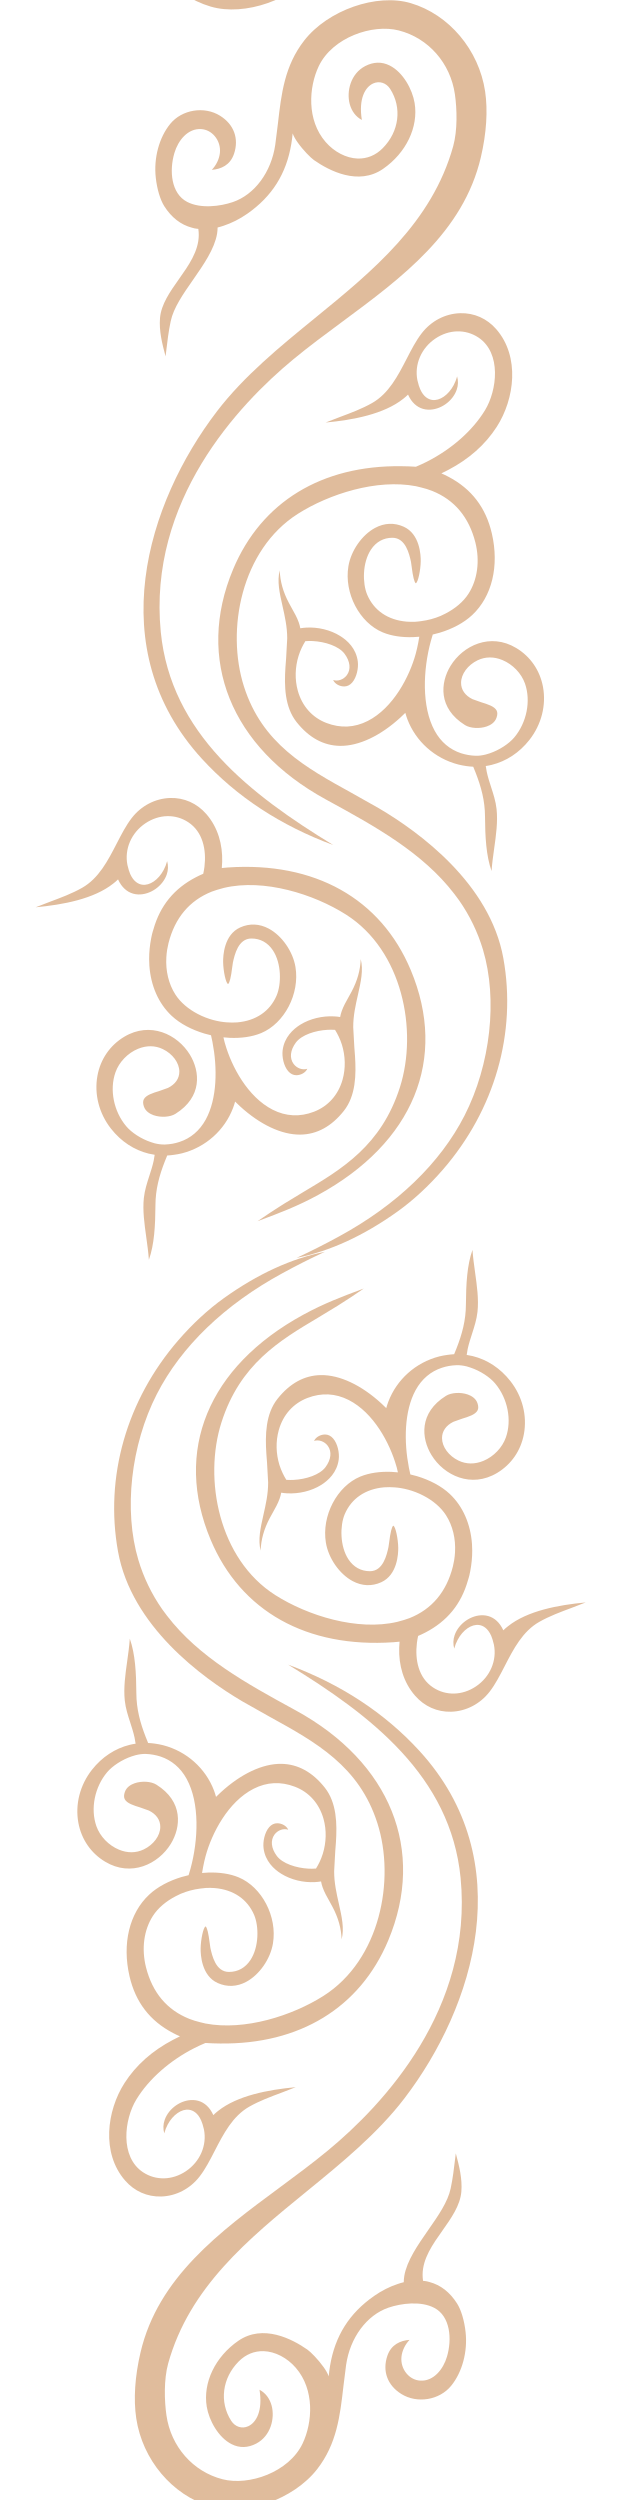
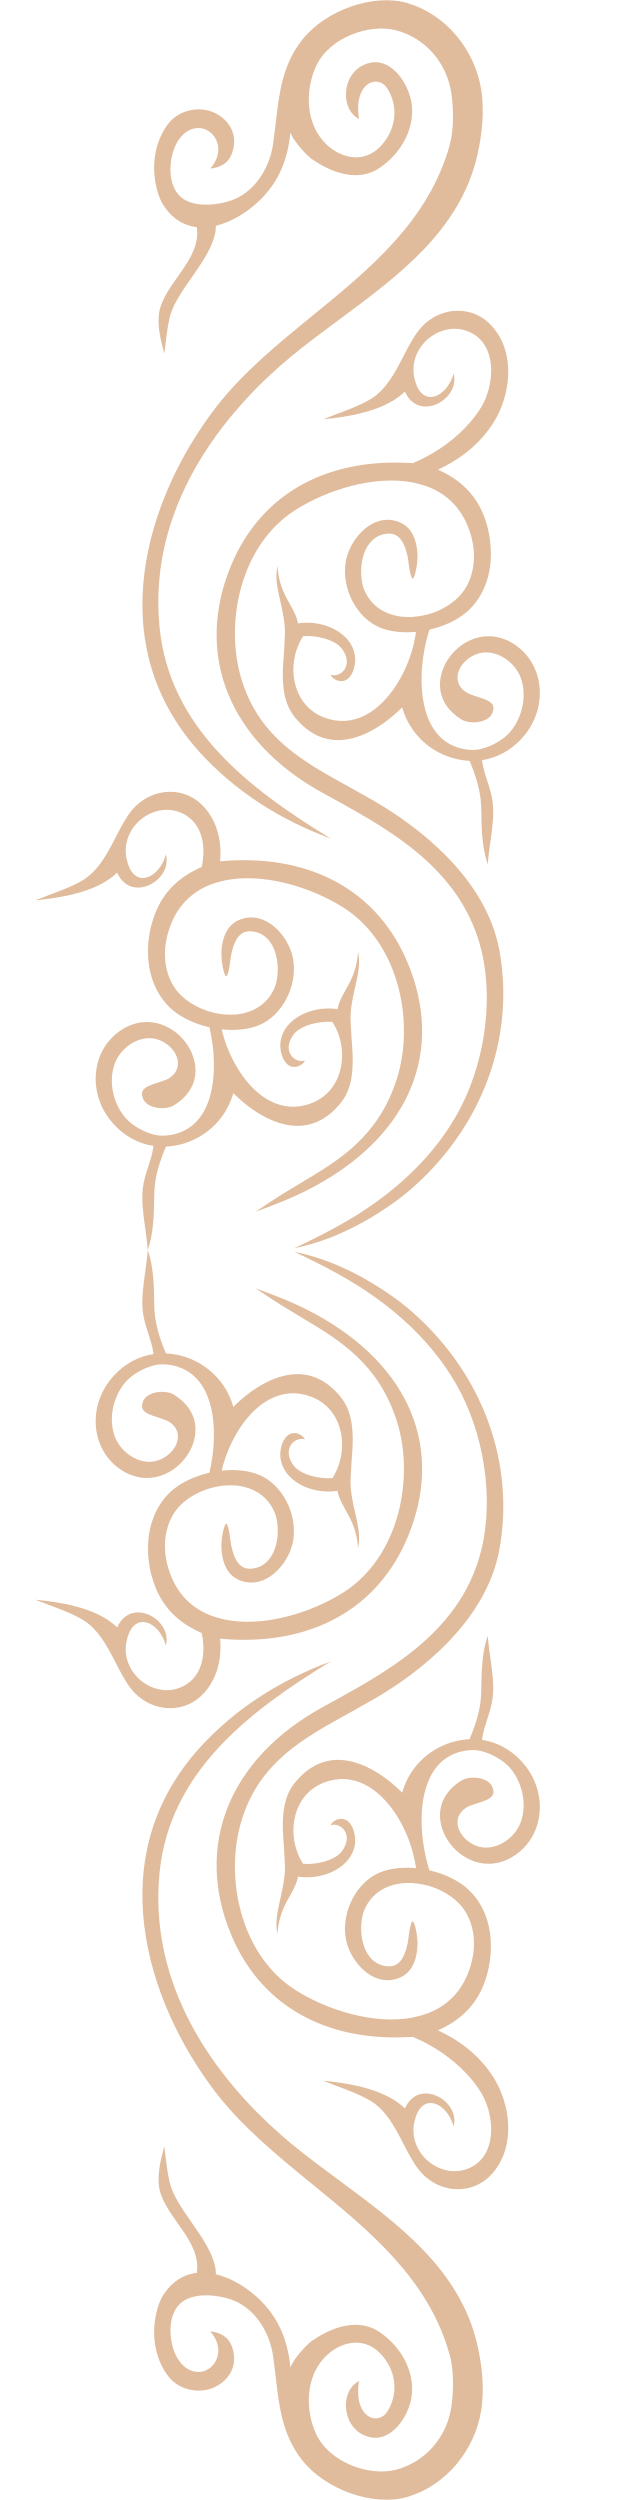
- <svg xmlns="http://www.w3.org/2000/svg" viewBox="0 0 1024 4120">
+ <svg xmlns="http://www.w3.org/2000/svg" viewBox="0 0 1024 4152">
  <g transform="translate(1024,0) rotate(90)">
-     <g transform="translate(16,1024) scale(-1,-1)">
-       <g transform="translate(-58,0)">
-         <path d="M1972.231 752.471a391.86 391.86 0 0 1-9.965-4.04c-0.212-3.743-0.586-7.535-1.165-11.299a120.733 120.733 0 0 0-2.472-13.227c-10.099-39.173-38.305-70.183-74.66-83.947a114.278 114.278 0 0 0-10.551-3.425c2.719-2.719 5.304-5.445 7.818-8.157 30.021-32.775 47.055-68.439 46.596-99.568-0.367-27.132-13.474-51.129-38.99-71.376-25.077-19.901-59.823-20.487-90.585-18.474l-14.562 1.109-32.81 1.822c-19.004 0.085-36.497-3.919-53.432-7.761-21.723-4.908-40.826-9.145-58.876-4.604 18.1 0.614 35.748 5.565 53.714 15.085l8.573 4.739c7.797 4.414 15.431 8.658 23.46 11.497 3.136 1.109 6.448 2.027 9.732 2.606-0.523 3.22-0.946 6.504-1.059 9.852-1.031 19.216 3.701 39.752 13.722 55.868 7.387 11.794 20.699 26.384 42.259 29.06 10.176 1.292 25.762-1.561 34.548-9.357 4.216-3.701 6.384-8.157 6.434-13.143 0-7.429-4.16-14.972-9.887-17.768-0.297-0.169-0.494-0.254-0.734-0.374 2.585 7.74-0.756 17.231-8.065 22.599-9.463 6.956-22.62 5.523-35.162-3.792-12.606-9.449-19.95-31.921-20.988-52.443a100.437 100.437 0 0 1 0.042-10.925c0.085-0.417 0.085-0.826 0.085-1.201 3.552-2.182 7.133-4.209 10.89-5.967a109.158 109.158 0 0 1 13.439-5.318c18.644-5.734 38.884-6.363 57.591-1.109 25.226 7.048 43.99 23.827 52.98 47.203 8.905 23.206 7.754 46.094-3.34 67.987-20.953 41.193-71.2 67.824-108.798 78.495-0.784 0.254-1.476 0.494-2.225 0.671-2.768 0.777-5.523 1.321-8.248 1.977 0.41-3.51 0.664-6.963 0.826-10.445 0.784-18.623-1.61-36.645-7.797-51.617-16.003-38.502-64.816-63.905-108.883-56.652-25.685 4.251-51.701 22.351-63.29 44.004-8.256 15.409-8.948 31.695-1.977 47.118 12.041 26.716 46.716 28.291 57.062 28.107 14.35-0.233 34.682-4.28 36.2-8.15-1.645-2.479-10.974-4.788-27.867-6.857l-7.38-1.066c-12.86-2.797-39.745-8.736-39.781-30.543 0-14.717 6.751-26.97 19.534-35.423 21.518-14.188 55.374-14.188 74.462-6.109 25.854 11.024 41.61 34.103 44.244 64.95 0.452 5.699 0.332 11.455-0.085 17.224-0.205 3.418-0.664 6.843-1.201 10.233a123.162 123.162 0 0 1-6.674 24.477 112.061 112.061 0 0 1-5.982 13.206c-7.952 15.205-18.877 28.319-31.949 36.73-17.316 11.13-38.884 16.236-61.391 14.922-4.167-0.254-8.361-0.706-12.57-1.363a144.659 144.659 0 0 1-10.678-2.182c-41.723-10.551-70.296-34.555-84.978-71.334-1.144-2.881-2.062-5.897-3.001-8.821a150.888 150.888 0 0 1-3.185-11.377c-15.529-65.769 10.275-147.929 44.039-201.029 59.357-93.389 191.262-118.537 284.524-88.855 96.178 30.642 134.935 95.726 172.427 158.741l19.781 32.57a1146.315 1146.315 0 0 0 28.538 43.298c-0.664-1.737-1.328-3.475-1.935-5.198-11.095-29.647-22.521-60.324-41.398-94.829-85.719-156.792-224.334-213.734-370.695-152.343-118.05 49.526-178.684 158.614-168.875 301.353 0.254 3.291 0.621 6.624 0.911 9.972-3.383-0.282-6.716-0.537-10.063-0.621-28.404-0.819-56.645 6.765-78.919 26.144-17.726 15.424-27.118 36.525-26.462 59.498 0.742 24.654 12.818 47.817 33.107 63.481 11.984 9.272 26.631 16.779 42.055 24.738 28.156 14.52 57.231 29.477 72.852 56.899 9.562 16.787 16.356 35.254 23.036 53.114 2.853 7.797 5.946 15.664 9.075 23.496-4.209-45.268-13.764-96.058-39.166-127.972a77.33 77.33 0 0 0-6.808-7.797 50.374 50.374 0 0 0 8.99-5.078c9.852-7.048 15.296-16.497 15.826-27.909 0.862-19.83-13.609-40.656-32.853-47.252a36.574 36.574 0 0 0-22.062-0.657c5.198 1.363 10.099 3.312 14.47 5.657 16.412 8.729 26.186 23.008 24.371 35.452-0.911 6.278-4.993 14.145-17.69 19.795-3.538 1.532-7.952 2.924-13.079 4.082-0.523 0.127-0.989 0.282-1.61 0.417-26.13 5.268-53.177-6.342-68.813-29.64-15.085-22.479-15.741-49.604-1.638-70.748 15.791-23.834 45.346-29.936 73.347-26.518 3.842 0.487 7.719 1.151 11.511 2.02 1.723 3.997 3.496 7.917 5.473 11.659 18.637 36.214 47.083 59.413 86.171 70.423 2.677 0.784 5.191 1.695 7.994 2.302 2.217 0.537 4.456 0.953 6.638 1.412 11.716 2.267 23.171 3.383 34.35 3.34a218.204 218.204 0 0 0 10.621-0.367c33.079-2.316 62.302-14.894 82.803-36.702 13.107-13.976 23.001-33.227 29.272-54.088 0.989-3.552 1.97-7.175 2.797-10.805a233.903 233.903 0 0 1 10.883-2.345c43.057-8.376 93.558-7.874 128.064 11.038 18.46 10.148 30.932 24.993 36.906 43.418 1.243 3.715 2.196 7.535 2.924 11.539 0.664 4.011 1.158 8.121 1.271 12.415 0.177 5.402-0.607 11.13-1.999 16.829a87.711 87.711 0 0 1-1.907 6.095c-5.445 16.412-15.904 32.125-26.186 40.734-24.569 20.706-60.282 27.832-88.89 17.733-16.829-5.89-31.666-20.12-38.707-37.097-5.77-14.018-5.692-28.164 0.417-40.868 7.747-16.25 22.683-27.238 37.062-27.288 11.335-0.085 20.946 6.596 26.928 18.707l5.176 14.527c3.093 10.176 6.645 21.815 13.616 25.31 3.093 1.617 7.055 1.518 11.991-0.162 8.086-2.804 12.168-10.261 14.195-15.953 4.16-11.843 3.206-27.302-2.217-35.953-27.916-44.696-69.971-40.734-97.598-23.834-33.474 20.452-55.162 65.395-29.392 108.233 14.054 23.368 36.822 39.032 64.032 44.067 30.289 5.565 62.167-2.507 87.4-22.351 21.229-16.652 35.247-38.298 41.101-62.132 0.791-3.256 1.398-6.554 1.907-9.816 3.333 0.417 6.631 0.96 9.845 1.645 8.7 1.893 16.942 4.583 25.07 7.217 11.504 3.701 23.383 7.549 36.08 8.948 20.777 2.26 43.333-0.953 65.176-3.997 12.21-1.688 24.569-3.418 36.857-4.28-25.36-8.983-56.355-10.558-89.907-10.805-25.953-0.085-48.636-6.236-71.977-15.353z" fill="#e0bc9c" />
-         <path d="M607.303 329.092c11.998 9.272 26.596 16.815 42.012 24.731 28.156 14.513 57.266 29.527 72.845 56.899 9.569 16.822 16.412 35.254 23.065 53.114a1099.705 1099.705 0 0 0 9.103 23.496c-4.195-45.275-13.771-96.023-39.166-127.979a96.835 96.835 0 0 0-6.843-7.797 57.175 57.175 0 0 0 9.018-5.064c9.823-6.97 15.304-16.532 15.805-27.874 0.855-19.873-13.573-40.649-32.824-47.245a35.734 35.734 0 0 0-22.062-0.657c5.148 1.314 10.099 3.291 14.435 5.6 16.405 8.785 26.214 23.051 24.399 35.416-0.946 6.349-5.028 14.272-17.683 19.795-3.538 1.603-7.959 2.966-13.037 4.124-0.586 0.127-1.066 0.325-1.645 0.452-26.137 5.24-53.184-6.384-68.848-29.689-15.092-22.464-15.755-49.555-1.695-70.79 25.6-38.425 87.111-30.875 119.85-10.932 33.863 20.572 64.406 55.543 84.815 95.783a274.714 274.714 0 0 1 8.333 18.1 428.696 428.696 0 0 0-0.876 24.032c-1.688 130.818 58.502 230.478 169.786 277.186 148.424 62.252 293.662 3.884 379.141-152.336l1.9-3.46c42.217-77.231 85.628-156.269 154.024-208.67 3.467-2.634 6.942-5.318 10.565-7.874a283.556 283.556 0 0 1 81.433-39.42c81.878-24.442 189.158-12.535 273.337 30.43 78.551 40.12 147.407 111.68 199.27 207.017a1177 1177 0 0 1 35.197 69.71c-10.876-54.675-36.278-110.281-76.313-166.241-18.46-25.812-42.337-51.659-69.053-74.787-98.671-85.592-225.739-121.877-348.527-99.653-122.689 22.14-207.406 137.915-246.953 204.955l-25.607 45.43c-41.723 75.656-81.058 147.11-175.182 177.081-93.177 29.738-225.146 4.583-284.531-88.848-32.606-51.369-57.923-129.992-45.515-194.595 0.579-3.016 1.363-5.946 2.147-8.905 1.476-6.024 3.256-11.963 5.523-17.698 14.682-36.808 43.255-60.762 84.978-71.327 30.635-7.662 61.475-3.538 84.639 11.384 13.446 8.651 24.498 22.14 32.577 37.803 1.349 2.691 2.669 5.282 3.87 7.994a122.244 122.244 0 0 1 8.573 31.843c0.459 3.369 0.904 6.758 1.109 10.148 0.169 4.689 0.127 9.428-0.24 14.096-2.599 30.875-18.354 53.877-44.244 64.929-19.039 8.079-52.93 8.079-74.385-6.102-12.811-8.453-19.576-20.699-19.576-35.416 0.042-21.808 26.878-27.782 39.781-30.6l7.422-1.031c16.864-2.104 26.158-4.414 27.832-6.843-1.568-3.87-21.885-7.917-36.193-8.171-10.36-0.155-45.077 1.412-57.111 28.128-6.921 15.416-6.257 31.702 1.984 47.083 11.624 21.681 37.641 39.788 63.326 43.99 44.039 7.302 92.902-18.1 108.89-56.652 6.024-14.513 8.404-31.913 7.832-49.964a175.634 175.634 0 0 0-0.671-10.233c3.475 0.544 6.893 1.165 10.318 1.822 5.812 1.151 11.624 2.387 17.436 3.997 37.888 10.268 89.724 37.182 111.037 79.152 11.13 21.892 12.246 44.774 3.34 68.036-8.905 23.333-27.704 40.07-52.937 47.16-18.757 5.24-39.004 4.576-57.598-1.193a103.883 103.883 0 0 1-13.439-5.24 110.084 110.084 0 0 1-10.89-5.982c0-0.41-0.028-0.777-0.028-1.193a85.013 85.013 0 0 1-0.127-10.925c1.066-20.536 8.361-43.05 20.981-52.45 12.535-9.35 25.734-10.756 35.211-3.792 7.253 5.367 10.635 14.795 8.001 22.556 0.282-0.092 0.537-0.169 0.734-0.332 5.777-2.839 9.936-10.353 9.887-17.811 0-4.951-2.14-9.4-6.391-13.143-8.813-7.712-24.35-10.6-34.541-9.322-21.617 2.634-34.88 17.224-42.224 29.067-10.085 16.116-14.88 36.638-13.813 55.854 0.219 3.298 0.537 6.596 1.08 9.852a60.833 60.833 0 0 0-9.689 2.564c-8.093 2.846-15.664 7.126-23.46 11.539l-8.623 4.696c-17.931 9.562-35.614 14.484-53.714 15.092 18.065 4.576 37.146 0.332 58.862-4.576 16.984-3.821 34.477-7.789 53.481-7.74l32.86 1.808 14.47 1.102c30.755 2.02 65.515 1.448 90.585-18.46 25.522-20.289 38.63-44.286 39.039-71.412 0.452-31.08-16.61-66.751-46.631-99.526a299.658 299.658 0 0 0-7.797-8.171 121.75 121.75 0 0 0 10.558-3.376c36.32-13.813 64.561-44.851 74.618-84.024 1.116-4.414 1.928-8.828 2.556-13.241a102.471 102.471 0 0 0 1.059-11.257 375.914 375.914 0 0 1 10.021-4.032c23.383-9.11 46.016-15.254 71.948-15.381 33.531-0.24 64.54-1.808 89.921-10.798-12.323-0.826-24.654-2.556-36.942-4.28-21.765-3.065-44.314-6.236-65.141-3.969-12.698 1.363-24.576 5.24-36.031 8.955-8.121 2.641-16.419 5.318-25.07 7.182-3.263 0.699-6.518 1.271-9.859 1.681a100.387 100.387 0 0 0-1.9-9.802c-5.904-23.834-19.915-45.48-41.108-62.139-25.268-19.83-57.097-27.945-87.4-22.38-27.253 5.064-50.021 20.699-64.074 44.117-25.727 42.796-4.04 87.732 29.435 108.226 27.584 16.9 69.724 20.812 97.591-23.834 5.41-8.658 6.349-24.124 2.196-35.946-2.027-5.734-6.109-13.114-14.188-15.918-4.951-1.766-8.877-1.808-12.006-0.24-6.914 3.538-10.466 15.127-13.602 25.353l-5.155 14.513c-5.975 12.126-15.544 18.806-26.949 18.722-14.4-0.035-29.279-11.052-37.118-27.295-6.059-12.74-6.179-26.836-0.332-40.861 7.062-17.027 21.857-31.2 38.679-37.146 28.665-10.063 64.399-2.924 88.933 17.719 10.226 8.665 20.699 24.329 26.186 40.748 0.664 2.062 1.314 4.11 1.85 6.13 1.448 5.699 2.232 11.384 2.069 16.794-0.134 4.322-0.621 8.404-1.328 12.443-0.699 3.997-1.695 7.839-2.846 11.546-6.102 18.425-18.46 33.269-36.928 43.368-39.915 21.935-101.136 19.096-147.569 6.476a194.136 194.136 0 0 1-11.13-3.256 180.012 180.012 0 0 0-2.966-11.412c-6.229-20.614-16.123-39.745-29.195-53.643-30.543-32.613-80.804-44.696-134.328-32.33-42.987 9.95-73.672 33.651-93.629 71.751-1.935 3.672-3.785 7.458-5.473 11.412-1.864-3.955-3.799-7.662-5.734-11.412-17.811-34.018-41.532-60.91-71.122-79.914-45.649-29.301-115.486-38.46-160.669 0.826-17.74 15.381-27.09 36.532-26.433 59.54 0.734 24.661 12.811 47.789 33.142 63.46z" fill="#e0bc9c" />
-         <path d="M1099.253 759.066c-215.958 21.109-374.035-127.732-448.999-218.352-21.109-25.48-41.716-53.396-61.715-80.395-72.683-98.262-147.851-199.835-271.325-228.747-39.576-9.272-77.181-11.709-108.593-7.048-68.283 10.219-126.743 59.413-145.429 122.534-16.652 56.158 11.511 136.517 61.433 175.471 41.68 32.528 87.993 37.853 136.997 43.453l35.098 4.414c44.971 6.561 81.991 33.976 94.293 69.886 7.083 20.812 11.292 53.064-0.332 75.359-13.905 26.56-51.461 29.527-80.395 20.988-20.748-6.059-40.988-22.097-39.541-44.194 0.523-8.538 4.654-16.49 11.582-22.302a36.892 36.892 0 0 1 27.535-8.538c10.395 1.073 20.254 6.017 28.051 13.319-1.208-15.007-7.507-30.134-26.229-36.525-25.113-8.531-48.601 0-62.916 22.916-16.292 26.052-10.261 62.909 13.446 82.21 22.387 18.227 56.327 27.394 88.643 23.757 18.799-2.062 36.32-7.302 46.843-13.941 18.792-11.914 30.671-27.238 35.529-45.6 0.41-1.483 0.876-2.931 1.158-4.414 0.417-1.97 0.572-4.04 0.784-6.137a64.689 64.689 0 0 1 10.141-0.742c26.631 0.127 50.014 16.624 72.69 32.697 20.409 14.421 41.476 29.315 64.109 31.165 21.349 1.78 42.591-3.623 63.163-9.145-2.677-0.304-5.402-0.664-8.121-0.996-16.32-1.942-33.234-3.919-49.816-7.472-22.083-4.696-44.569-20.318-68.311-36.892-25.021-17.401-50.635-35.169-75.614-39.498a70.444 70.444 0 0 0-10.515-0.918 98.629 98.629 0 0 0-2.924-10.014c-4.294-13.037-10.89-26.236-19.83-39.046-28.446-40.649-65.684-64.194-115.027-72.4a223.585 223.585 0 0 0-17.288-2.217c4.499-1.568 9.732-4.541 15.014-8.298 12.57-8.863 25.395-21.596 29.067-26.914 17.479-25.028 42.549-73.099 14.4-113.798-26.349-38.05-68.947-58.467-108.48-51.991-22.394 3.672-50.833 19.004-61.892 41.144-6.511 12.987-6.137 26.61 0.996 40.374 12.578 23.983 41.603 31.002 62.584 25.438 12.076-3.291 21.031-10.304 26.186-19.993-35.219 5.734-54.3-5.65-60.19-18.686-4.626-10.254-1.003-21.511 9.032-27.987 30.918-19.795 70.211-14.894 97.668 12.281 11.709 11.504 17.556 25.847 17.076 41.391-0.664 18.757-10.854 38.474-27.302 52.732-36.193 31.384-90.133 27.825-124.928 11.299-47.323-22.599-70.077-88.311-58.869-131.976 12.578-48.855 53.961-85.133 105.465-92.435 23.962-3.432 58.954-4.414 85.26 2.839 125.797 34.922 205.852 132.929 283.245 227.794 47.005 57.591 95.606 117.174 153.868 161.665 150.782 115.161 391.147 190.591 572.677 24.484 62.464-57.231 109.843-129.617 141.962-216.29-83.135 136.121-183.812 267.843-351.416 284.291z" fill="#e0bc9c" />
-       </g>
-     </g>
    <g>
      <g transform="translate(-58,0)">
        <path d="M1972.231 752.471a391.86 391.86 0 0 1-9.965-4.04c-0.212-3.743-0.586-7.535-1.165-11.299a120.733 120.733 0 0 0-2.472-13.227c-10.099-39.173-38.305-70.183-74.66-83.947a114.278 114.278 0 0 0-10.551-3.425c2.719-2.719 5.304-5.445 7.818-8.157 30.021-32.775 47.055-68.439 46.596-99.568-0.367-27.132-13.474-51.129-38.99-71.376-25.077-19.901-59.823-20.487-90.585-18.474l-14.562 1.109-32.81 1.822c-19.004 0.085-36.497-3.919-53.432-7.761-21.723-4.908-40.826-9.145-58.876-4.604 18.1 0.614 35.748 5.565 53.714 15.085l8.573 4.739c7.797 4.414 15.431 8.658 23.46 11.497 3.136 1.109 6.448 2.027 9.732 2.606-0.523 3.22-0.946 6.504-1.059 9.852-1.031 19.216 3.701 39.752 13.722 55.868 7.387 11.794 20.699 26.384 42.259 29.06 10.176 1.292 25.762-1.561 34.548-9.357 4.216-3.701 6.384-8.157 6.434-13.143 0-7.429-4.16-14.972-9.887-17.768-0.297-0.169-0.494-0.254-0.734-0.374 2.585 7.74-0.756 17.231-8.065 22.599-9.463 6.956-22.62 5.523-35.162-3.792-12.606-9.449-19.95-31.921-20.988-52.443a100.437 100.437 0 0 1 0.042-10.925c0.085-0.417 0.085-0.826 0.085-1.201 3.552-2.182 7.133-4.209 10.89-5.967a109.158 109.158 0 0 1 13.439-5.318c18.644-5.734 38.884-6.363 57.591-1.109 25.226 7.048 43.99 23.827 52.98 47.203 8.905 23.206 7.754 46.094-3.34 67.987-20.953 41.193-71.2 67.824-108.798 78.495-0.784 0.254-1.476 0.494-2.225 0.671-2.768 0.777-5.523 1.321-8.248 1.977 0.41-3.51 0.664-6.963 0.826-10.445 0.784-18.623-1.61-36.645-7.797-51.617-16.003-38.502-64.816-63.905-108.883-56.652-25.685 4.251-51.701 22.351-63.29 44.004-8.256 15.409-8.948 31.695-1.977 47.118 12.041 26.716 46.716 28.291 57.062 28.107 14.35-0.233 34.682-4.28 36.2-8.15-1.645-2.479-10.974-4.788-27.867-6.857l-7.38-1.066c-12.86-2.797-39.745-8.736-39.781-30.543 0-14.717 6.751-26.97 19.534-35.423 21.518-14.188 55.374-14.188 74.462-6.109 25.854 11.024 41.61 34.103 44.244 64.95 0.452 5.699 0.332 11.455-0.085 17.224-0.205 3.418-0.664 6.843-1.201 10.233a123.162 123.162 0 0 1-6.674 24.477 112.061 112.061 0 0 1-5.982 13.206c-7.952 15.205-18.877 28.319-31.949 36.73-17.316 11.13-38.884 16.236-61.391 14.922-4.167-0.254-8.361-0.706-12.57-1.363a144.659 144.659 0 0 1-10.678-2.182c-41.723-10.551-70.296-34.555-84.978-71.334-1.144-2.881-2.062-5.897-3.001-8.821a150.888 150.888 0 0 1-3.185-11.377c-15.529-65.769 10.275-147.929 44.039-201.029 59.357-93.389 191.262-118.537 284.524-88.855 96.178 30.642 134.935 95.726 172.427 158.741l19.781 32.57a1146.315 1146.315 0 0 0 28.538 43.298c-0.664-1.737-1.328-3.475-1.935-5.198-11.095-29.647-22.521-60.324-41.398-94.829-85.719-156.792-224.334-213.734-370.695-152.343-118.05 49.526-178.684 158.614-168.875 301.353 0.254 3.291 0.621 6.624 0.911 9.972-3.383-0.282-6.716-0.537-10.063-0.621-28.404-0.819-56.645 6.765-78.919 26.144-17.726 15.424-27.118 36.525-26.462 59.498 0.742 24.654 12.818 47.817 33.107 63.481 11.984 9.272 26.631 16.779 42.055 24.738 28.156 14.52 57.231 29.477 72.852 56.899 9.562 16.787 16.356 35.254 23.036 53.114 2.853 7.797 5.946 15.664 9.075 23.496-4.209-45.268-13.764-96.058-39.166-127.972a77.33 77.33 0 0 0-6.808-7.797 50.374 50.374 0 0 0 8.99-5.078c9.852-7.048 15.296-16.497 15.826-27.909 0.862-19.83-13.609-40.656-32.853-47.252a36.574 36.574 0 0 0-22.062-0.657c5.198 1.363 10.099 3.312 14.47 5.657 16.412 8.729 26.186 23.008 24.371 35.452-0.911 6.278-4.993 14.145-17.69 19.795-3.538 1.532-7.952 2.924-13.079 4.082-0.523 0.127-0.989 0.282-1.61 0.417-26.13 5.268-53.177-6.342-68.813-29.64-15.085-22.479-15.741-49.604-1.638-70.748 15.791-23.834 45.346-29.936 73.347-26.518 3.842 0.487 7.719 1.151 11.511 2.02 1.723 3.997 3.496 7.917 5.473 11.659 18.637 36.214 47.083 59.413 86.171 70.423 2.677 0.784 5.191 1.695 7.994 2.302 2.217 0.537 4.456 0.953 6.638 1.412 11.716 2.267 23.171 3.383 34.35 3.34a218.204 218.204 0 0 0 10.621-0.367c33.079-2.316 62.302-14.894 82.803-36.702 13.107-13.976 23.001-33.227 29.272-54.088 0.989-3.552 1.97-7.175 2.797-10.805a233.903 233.903 0 0 1 10.883-2.345c43.057-8.376 93.558-7.874 128.064 11.038 18.46 10.148 30.932 24.993 36.906 43.418 1.243 3.715 2.196 7.535 2.924 11.539 0.664 4.011 1.158 8.121 1.271 12.415 0.177 5.402-0.607 11.13-1.999 16.829a87.711 87.711 0 0 1-1.907 6.095c-5.445 16.412-15.904 32.125-26.186 40.734-24.569 20.706-60.282 27.832-88.89 17.733-16.829-5.89-31.666-20.12-38.707-37.097-5.77-14.018-5.692-28.164 0.417-40.868 7.747-16.25 22.683-27.238 37.062-27.288 11.335-0.085 20.946 6.596 26.928 18.707l5.176 14.527c3.093 10.176 6.645 21.815 13.616 25.31 3.093 1.617 7.055 1.518 11.991-0.162 8.086-2.804 12.168-10.261 14.195-15.953 4.16-11.843 3.206-27.302-2.217-35.953-27.916-44.696-69.971-40.734-97.598-23.834-33.474 20.452-55.162 65.395-29.392 108.233 14.054 23.368 36.822 39.032 64.032 44.067 30.289 5.565 62.167-2.507 87.4-22.351 21.229-16.652 35.247-38.298 41.101-62.132 0.791-3.256 1.398-6.554 1.907-9.816 3.333 0.417 6.631 0.96 9.845 1.645 8.7 1.893 16.942 4.583 25.07 7.217 11.504 3.701 23.383 7.549 36.08 8.948 20.777 2.26 43.333-0.953 65.176-3.997 12.21-1.688 24.569-3.418 36.857-4.28-25.36-8.983-56.355-10.558-89.907-10.805-25.953-0.085-48.636-6.236-71.977-15.353z" fill="#e0bc9c" />
        <path d="M607.303 329.092c11.998 9.272 26.596 16.815 42.012 24.731 28.156 14.513 57.266 29.527 72.845 56.899 9.569 16.822 16.412 35.254 23.065 53.114a1099.705 1099.705 0 0 0 9.103 23.496c-4.195-45.275-13.771-96.023-39.166-127.979a96.835 96.835 0 0 0-6.843-7.797 57.175 57.175 0 0 0 9.018-5.064c9.823-6.97 15.304-16.532 15.805-27.874 0.855-19.873-13.573-40.649-32.824-47.245a35.734 35.734 0 0 0-22.062-0.657c5.148 1.314 10.099 3.291 14.435 5.6 16.405 8.785 26.214 23.051 24.399 35.416-0.946 6.349-5.028 14.272-17.683 19.795-3.538 1.603-7.959 2.966-13.037 4.124-0.586 0.127-1.066 0.325-1.645 0.452-26.137 5.24-53.184-6.384-68.848-29.689-15.092-22.464-15.755-49.555-1.695-70.79 25.6-38.425 87.111-30.875 119.85-10.932 33.863 20.572 64.406 55.543 84.815 95.783a274.714 274.714 0 0 1 8.333 18.1 428.696 428.696 0 0 0-0.876 24.032c-1.688 130.818 58.502 230.478 169.786 277.186 148.424 62.252 293.662 3.884 379.141-152.336l1.9-3.46c42.217-77.231 85.628-156.269 154.024-208.67 3.467-2.634 6.942-5.318 10.565-7.874a283.556 283.556 0 0 1 81.433-39.42c81.878-24.442 189.158-12.535 273.337 30.43 78.551 40.12 147.407 111.68 199.27 207.017a1177 1177 0 0 1 35.197 69.71c-10.876-54.675-36.278-110.281-76.313-166.241-18.46-25.812-42.337-51.659-69.053-74.787-98.671-85.592-225.739-121.877-348.527-99.653-122.689 22.14-207.406 137.915-246.953 204.955l-25.607 45.43c-41.723 75.656-81.058 147.11-175.182 177.081-93.177 29.738-225.146 4.583-284.531-88.848-32.606-51.369-57.923-129.992-45.515-194.595 0.579-3.016 1.363-5.946 2.147-8.905 1.476-6.024 3.256-11.963 5.523-17.698 14.682-36.808 43.255-60.762 84.978-71.327 30.635-7.662 61.475-3.538 84.639 11.384 13.446 8.651 24.498 22.14 32.577 37.803 1.349 2.691 2.669 5.282 3.87 7.994a122.244 122.244 0 0 1 8.573 31.843c0.459 3.369 0.904 6.758 1.109 10.148 0.169 4.689 0.127 9.428-0.24 14.096-2.599 30.875-18.354 53.877-44.244 64.929-19.039 8.079-52.93 8.079-74.385-6.102-12.811-8.453-19.576-20.699-19.576-35.416 0.042-21.808 26.878-27.782 39.781-30.6l7.422-1.031c16.864-2.104 26.158-4.414 27.832-6.843-1.568-3.87-21.885-7.917-36.193-8.171-10.36-0.155-45.077 1.412-57.111 28.128-6.921 15.416-6.257 31.702 1.984 47.083 11.624 21.681 37.641 39.788 63.326 43.99 44.039 7.302 92.902-18.1 108.89-56.652 6.024-14.513 8.404-31.913 7.832-49.964a175.634 175.634 0 0 0-0.671-10.233c3.475 0.544 6.893 1.165 10.318 1.822 5.812 1.151 11.624 2.387 17.436 3.997 37.888 10.268 89.724 37.182 111.037 79.152 11.13 21.892 12.246 44.774 3.34 68.036-8.905 23.333-27.704 40.07-52.937 47.16-18.757 5.24-39.004 4.576-57.598-1.193a103.883 103.883 0 0 1-13.439-5.24 110.084 110.084 0 0 1-10.89-5.982c0-0.41-0.028-0.777-0.028-1.193a85.013 85.013 0 0 1-0.127-10.925c1.066-20.536 8.361-43.05 20.981-52.45 12.535-9.35 25.734-10.756 35.211-3.792 7.253 5.367 10.635 14.795 8.001 22.556 0.282-0.092 0.537-0.169 0.734-0.332 5.777-2.839 9.936-10.353 9.887-17.811 0-4.951-2.14-9.4-6.391-13.143-8.813-7.712-24.35-10.6-34.541-9.322-21.617 2.634-34.88 17.224-42.224 29.067-10.085 16.116-14.88 36.638-13.813 55.854 0.219 3.298 0.537 6.596 1.08 9.852a60.833 60.833 0 0 0-9.689 2.564c-8.093 2.846-15.664 7.126-23.46 11.539l-8.623 4.696c-17.931 9.562-35.614 14.484-53.714 15.092 18.065 4.576 37.146 0.332 58.862-4.576 16.984-3.821 34.477-7.789 53.481-7.74l32.86 1.808 14.47 1.102c30.755 2.02 65.515 1.448 90.585-18.46 25.522-20.289 38.63-44.286 39.039-71.412 0.452-31.08-16.61-66.751-46.631-99.526a299.658 299.658 0 0 0-7.797-8.171 121.75 121.75 0 0 0 10.558-3.376c36.32-13.813 64.561-44.851 74.618-84.024 1.116-4.414 1.928-8.828 2.556-13.241a102.471 102.471 0 0 0 1.059-11.257 375.914 375.914 0 0 1 10.021-4.032c23.383-9.11 46.016-15.254 71.948-15.381 33.531-0.24 64.54-1.808 89.921-10.798-12.323-0.826-24.654-2.556-36.942-4.28-21.765-3.065-44.314-6.236-65.141-3.969-12.698 1.363-24.576 5.24-36.031 8.955-8.121 2.641-16.419 5.318-25.07 7.182-3.263 0.699-6.518 1.271-9.859 1.681a100.387 100.387 0 0 0-1.9-9.802c-5.904-23.834-19.915-45.48-41.108-62.139-25.268-19.83-57.097-27.945-87.4-22.38-27.253 5.064-50.021 20.699-64.074 44.117-25.727 42.796-4.04 87.732 29.435 108.226 27.584 16.9 69.724 20.812 97.591-23.834 5.41-8.658 6.349-24.124 2.196-35.946-2.027-5.734-6.109-13.114-14.188-15.918-4.951-1.766-8.877-1.808-12.006-0.24-6.914 3.538-10.466 15.127-13.602 25.353l-5.155 14.513c-5.975 12.126-15.544 18.806-26.949 18.722-14.4-0.035-29.279-11.052-37.118-27.295-6.059-12.74-6.179-26.836-0.332-40.861 7.062-17.027 21.857-31.2 38.679-37.146 28.665-10.063 64.399-2.924 88.933 17.719 10.226 8.665 20.699 24.329 26.186 40.748 0.664 2.062 1.314 4.11 1.85 6.13 1.448 5.699 2.232 11.384 2.069 16.794-0.134 4.322-0.621 8.404-1.328 12.443-0.699 3.997-1.695 7.839-2.846 11.546-6.102 18.425-18.46 33.269-36.928 43.368-39.915 21.935-101.136 19.096-147.569 6.476a194.136 194.136 0 0 1-11.13-3.256 180.012 180.012 0 0 0-2.966-11.412c-6.229-20.614-16.123-39.745-29.195-53.643-30.543-32.613-80.804-44.696-134.328-32.33-42.987 9.95-73.672 33.651-93.629 71.751-1.935 3.672-3.785 7.458-5.473 11.412-1.864-3.955-3.799-7.662-5.734-11.412-17.811-34.018-41.532-60.91-71.122-79.914-45.649-29.301-115.486-38.46-160.669 0.826-17.74 15.381-27.09 36.532-26.433 59.54 0.734 24.661 12.811 47.789 33.142 63.46z" fill="#e0bc9c" />
        <path d="M1099.253 759.066c-215.958 21.109-374.035-127.732-448.999-218.352-21.109-25.48-41.716-53.396-61.715-80.395-72.683-98.262-147.851-199.835-271.325-228.747-39.576-9.272-77.181-11.709-108.593-7.048-68.283 10.219-126.743 59.413-145.429 122.534-16.652 56.158 11.511 136.517 61.433 175.471 41.68 32.528 87.993 37.853 136.997 43.453l35.098 4.414c44.971 6.561 81.991 33.976 94.293 69.886 7.083 20.812 11.292 53.064-0.332 75.359-13.905 26.56-51.461 29.527-80.395 20.988-20.748-6.059-40.988-22.097-39.541-44.194 0.523-8.538 4.654-16.49 11.582-22.302a36.892 36.892 0 0 1 27.535-8.538c10.395 1.073 20.254 6.017 28.051 13.319-1.208-15.007-7.507-30.134-26.229-36.525-25.113-8.531-48.601 0-62.916 22.916-16.292 26.052-10.261 62.909 13.446 82.21 22.387 18.227 56.327 27.394 88.643 23.757 18.799-2.062 36.32-7.302 46.843-13.941 18.792-11.914 30.671-27.238 35.529-45.6 0.41-1.483 0.876-2.931 1.158-4.414 0.417-1.97 0.572-4.04 0.784-6.137a64.689 64.689 0 0 1 10.141-0.742c26.631 0.127 50.014 16.624 72.69 32.697 20.409 14.421 41.476 29.315 64.109 31.165 21.349 1.78 42.591-3.623 63.163-9.145-2.677-0.304-5.402-0.664-8.121-0.996-16.32-1.942-33.234-3.919-49.816-7.472-22.083-4.696-44.569-20.318-68.311-36.892-25.021-17.401-50.635-35.169-75.614-39.498a70.444 70.444 0 0 0-10.515-0.918 98.629 98.629 0 0 0-2.924-10.014c-4.294-13.037-10.89-26.236-19.83-39.046-28.446-40.649-65.684-64.194-115.027-72.4a223.585 223.585 0 0 0-17.288-2.217c4.499-1.568 9.732-4.541 15.014-8.298 12.57-8.863 25.395-21.596 29.067-26.914 17.479-25.028 42.549-73.099 14.4-113.798-26.349-38.05-68.947-58.467-108.48-51.991-22.394 3.672-50.833 19.004-61.892 41.144-6.511 12.987-6.137 26.61 0.996 40.374 12.578 23.983 41.603 31.002 62.584 25.438 12.076-3.291 21.031-10.304 26.186-19.993-35.219 5.734-54.3-5.65-60.19-18.686-4.626-10.254-1.003-21.511 9.032-27.987 30.918-19.795 70.211-14.894 97.668 12.281 11.709 11.504 17.556 25.847 17.076 41.391-0.664 18.757-10.854 38.474-27.302 52.732-36.193 31.384-90.133 27.825-124.928 11.299-47.323-22.599-70.077-88.311-58.869-131.976 12.578-48.855 53.961-85.133 105.465-92.435 23.962-3.432 58.954-4.414 85.26 2.839 125.797 34.922 205.852 132.929 283.245 227.794 47.005 57.591 95.606 117.174 153.868 161.665 150.782 115.161 391.147 190.591 572.677 24.484 62.464-57.231 109.843-129.617 141.962-216.29-83.135 136.121-183.812 267.843-351.416 284.291z" fill="#e0bc9c" />
      </g>
    </g>
-     <g transform="translate(4136,1024) scale(-1,-1)">
+     <g transform="translate(4152,0) scale(-1,1)">
      <g transform="translate(-58,0)">
        <path d="M1972.231 752.471a391.86 391.86 0 0 1-9.965-4.04c-0.212-3.743-0.586-7.535-1.165-11.299a120.733 120.733 0 0 0-2.472-13.227c-10.099-39.173-38.305-70.183-74.66-83.947a114.278 114.278 0 0 0-10.551-3.425c2.719-2.719 5.304-5.445 7.818-8.157 30.021-32.775 47.055-68.439 46.596-99.568-0.367-27.132-13.474-51.129-38.99-71.376-25.077-19.901-59.823-20.487-90.585-18.474l-14.562 1.109-32.81 1.822c-19.004 0.085-36.497-3.919-53.432-7.761-21.723-4.908-40.826-9.145-58.876-4.604 18.1 0.614 35.748 5.565 53.714 15.085l8.573 4.739c7.797 4.414 15.431 8.658 23.46 11.497 3.136 1.109 6.448 2.027 9.732 2.606-0.523 3.22-0.946 6.504-1.059 9.852-1.031 19.216 3.701 39.752 13.722 55.868 7.387 11.794 20.699 26.384 42.259 29.06 10.176 1.292 25.762-1.561 34.548-9.357 4.216-3.701 6.384-8.157 6.434-13.143 0-7.429-4.16-14.972-9.887-17.768-0.297-0.169-0.494-0.254-0.734-0.374 2.585 7.74-0.756 17.231-8.065 22.599-9.463 6.956-22.62 5.523-35.162-3.792-12.606-9.449-19.95-31.921-20.988-52.443a100.437 100.437 0 0 1 0.042-10.925c0.085-0.417 0.085-0.826 0.085-1.201 3.552-2.182 7.133-4.209 10.89-5.967a109.158 109.158 0 0 1 13.439-5.318c18.644-5.734 38.884-6.363 57.591-1.109 25.226 7.048 43.99 23.827 52.98 47.203 8.905 23.206 7.754 46.094-3.34 67.987-20.953 41.193-71.2 67.824-108.798 78.495-0.784 0.254-1.476 0.494-2.225 0.671-2.768 0.777-5.523 1.321-8.248 1.977 0.41-3.51 0.664-6.963 0.826-10.445 0.784-18.623-1.61-36.645-7.797-51.617-16.003-38.502-64.816-63.905-108.883-56.652-25.685 4.251-51.701 22.351-63.29 44.004-8.256 15.409-8.948 31.695-1.977 47.118 12.041 26.716 46.716 28.291 57.062 28.107 14.35-0.233 34.682-4.28 36.2-8.15-1.645-2.479-10.974-4.788-27.867-6.857l-7.38-1.066c-12.86-2.797-39.745-8.736-39.781-30.543 0-14.717 6.751-26.97 19.534-35.423 21.518-14.188 55.374-14.188 74.462-6.109 25.854 11.024 41.61 34.103 44.244 64.95 0.452 5.699 0.332 11.455-0.085 17.224-0.205 3.418-0.664 6.843-1.201 10.233a123.162 123.162 0 0 1-6.674 24.477 112.061 112.061 0 0 1-5.982 13.206c-7.952 15.205-18.877 28.319-31.949 36.73-17.316 11.13-38.884 16.236-61.391 14.922-4.167-0.254-8.361-0.706-12.57-1.363a144.659 144.659 0 0 1-10.678-2.182c-41.723-10.551-70.296-34.555-84.978-71.334-1.144-2.881-2.062-5.897-3.001-8.821a150.888 150.888 0 0 1-3.185-11.377c-15.529-65.769 10.275-147.929 44.039-201.029 59.357-93.389 191.262-118.537 284.524-88.855 96.178 30.642 134.935 95.726 172.427 158.741l19.781 32.57a1146.315 1146.315 0 0 0 28.538 43.298c-0.664-1.737-1.328-3.475-1.935-5.198-11.095-29.647-22.521-60.324-41.398-94.829-85.719-156.792-224.334-213.734-370.695-152.343-118.05 49.526-178.684 158.614-168.875 301.353 0.254 3.291 0.621 6.624 0.911 9.972-3.383-0.282-6.716-0.537-10.063-0.621-28.404-0.819-56.645 6.765-78.919 26.144-17.726 15.424-27.118 36.525-26.462 59.498 0.742 24.654 12.818 47.817 33.107 63.481 11.984 9.272 26.631 16.779 42.055 24.738 28.156 14.52 57.231 29.477 72.852 56.899 9.562 16.787 16.356 35.254 23.036 53.114 2.853 7.797 5.946 15.664 9.075 23.496-4.209-45.268-13.764-96.058-39.166-127.972a77.33 77.33 0 0 0-6.808-7.797 50.374 50.374 0 0 0 8.99-5.078c9.852-7.048 15.296-16.497 15.826-27.909 0.862-19.83-13.609-40.656-32.853-47.252a36.574 36.574 0 0 0-22.062-0.657c5.198 1.363 10.099 3.312 14.47 5.657 16.412 8.729 26.186 23.008 24.371 35.452-0.911 6.278-4.993 14.145-17.69 19.795-3.538 1.532-7.952 2.924-13.079 4.082-0.523 0.127-0.989 0.282-1.61 0.417-26.13 5.268-53.177-6.342-68.813-29.64-15.085-22.479-15.741-49.604-1.638-70.748 15.791-23.834 45.346-29.936 73.347-26.518 3.842 0.487 7.719 1.151 11.511 2.02 1.723 3.997 3.496 7.917 5.473 11.659 18.637 36.214 47.083 59.413 86.171 70.423 2.677 0.784 5.191 1.695 7.994 2.302 2.217 0.537 4.456 0.953 6.638 1.412 11.716 2.267 23.171 3.383 34.35 3.34a218.204 218.204 0 0 0 10.621-0.367c33.079-2.316 62.302-14.894 82.803-36.702 13.107-13.976 23.001-33.227 29.272-54.088 0.989-3.552 1.97-7.175 2.797-10.805a233.903 233.903 0 0 1 10.883-2.345c43.057-8.376 93.558-7.874 128.064 11.038 18.46 10.148 30.932 24.993 36.906 43.418 1.243 3.715 2.196 7.535 2.924 11.539 0.664 4.011 1.158 8.121 1.271 12.415 0.177 5.402-0.607 11.13-1.999 16.829a87.711 87.711 0 0 1-1.907 6.095c-5.445 16.412-15.904 32.125-26.186 40.734-24.569 20.706-60.282 27.832-88.89 17.733-16.829-5.89-31.666-20.12-38.707-37.097-5.77-14.018-5.692-28.164 0.417-40.868 7.747-16.25 22.683-27.238 37.062-27.288 11.335-0.085 20.946 6.596 26.928 18.707l5.176 14.527c3.093 10.176 6.645 21.815 13.616 25.31 3.093 1.617 7.055 1.518 11.991-0.162 8.086-2.804 12.168-10.261 14.195-15.953 4.16-11.843 3.206-27.302-2.217-35.953-27.916-44.696-69.971-40.734-97.598-23.834-33.474 20.452-55.162 65.395-29.392 108.233 14.054 23.368 36.822 39.032 64.032 44.067 30.289 5.565 62.167-2.507 87.4-22.351 21.229-16.652 35.247-38.298 41.101-62.132 0.791-3.256 1.398-6.554 1.907-9.816 3.333 0.417 6.631 0.96 9.845 1.645 8.7 1.893 16.942 4.583 25.07 7.217 11.504 3.701 23.383 7.549 36.08 8.948 20.777 2.26 43.333-0.953 65.176-3.997 12.21-1.688 24.569-3.418 36.857-4.28-25.36-8.983-56.355-10.558-89.907-10.805-25.953-0.085-48.636-6.236-71.977-15.353z" fill="#e0bc9c" />
        <path d="M607.303 329.092c11.998 9.272 26.596 16.815 42.012 24.731 28.156 14.513 57.266 29.527 72.845 56.899 9.569 16.822 16.412 35.254 23.065 53.114a1099.705 1099.705 0 0 0 9.103 23.496c-4.195-45.275-13.771-96.023-39.166-127.979a96.835 96.835 0 0 0-6.843-7.797 57.175 57.175 0 0 0 9.018-5.064c9.823-6.97 15.304-16.532 15.805-27.874 0.855-19.873-13.573-40.649-32.824-47.245a35.734 35.734 0 0 0-22.062-0.657c5.148 1.314 10.099 3.291 14.435 5.6 16.405 8.785 26.214 23.051 24.399 35.416-0.946 6.349-5.028 14.272-17.683 19.795-3.538 1.603-7.959 2.966-13.037 4.124-0.586 0.127-1.066 0.325-1.645 0.452-26.137 5.24-53.184-6.384-68.848-29.689-15.092-22.464-15.755-49.555-1.695-70.79 25.6-38.425 87.111-30.875 119.85-10.932 33.863 20.572 64.406 55.543 84.815 95.783a274.714 274.714 0 0 1 8.333 18.1 428.696 428.696 0 0 0-0.876 24.032c-1.688 130.818 58.502 230.478 169.786 277.186 148.424 62.252 293.662 3.884 379.141-152.336l1.9-3.46c42.217-77.231 85.628-156.269 154.024-208.67 3.467-2.634 6.942-5.318 10.565-7.874a283.556 283.556 0 0 1 81.433-39.42c81.878-24.442 189.158-12.535 273.337 30.43 78.551 40.12 147.407 111.68 199.27 207.017a1177 1177 0 0 1 35.197 69.71c-10.876-54.675-36.278-110.281-76.313-166.241-18.46-25.812-42.337-51.659-69.053-74.787-98.671-85.592-225.739-121.877-348.527-99.653-122.689 22.14-207.406 137.915-246.953 204.955l-25.607 45.43c-41.723 75.656-81.058 147.11-175.182 177.081-93.177 29.738-225.146 4.583-284.531-88.848-32.606-51.369-57.923-129.992-45.515-194.595 0.579-3.016 1.363-5.946 2.147-8.905 1.476-6.024 3.256-11.963 5.523-17.698 14.682-36.808 43.255-60.762 84.978-71.327 30.635-7.662 61.475-3.538 84.639 11.384 13.446 8.651 24.498 22.14 32.577 37.803 1.349 2.691 2.669 5.282 3.87 7.994a122.244 122.244 0 0 1 8.573 31.843c0.459 3.369 0.904 6.758 1.109 10.148 0.169 4.689 0.127 9.428-0.24 14.096-2.599 30.875-18.354 53.877-44.244 64.929-19.039 8.079-52.93 8.079-74.385-6.102-12.811-8.453-19.576-20.699-19.576-35.416 0.042-21.808 26.878-27.782 39.781-30.6l7.422-1.031c16.864-2.104 26.158-4.414 27.832-6.843-1.568-3.87-21.885-7.917-36.193-8.171-10.36-0.155-45.077 1.412-57.111 28.128-6.921 15.416-6.257 31.702 1.984 47.083 11.624 21.681 37.641 39.788 63.326 43.99 44.039 7.302 92.902-18.1 108.89-56.652 6.024-14.513 8.404-31.913 7.832-49.964a175.634 175.634 0 0 0-0.671-10.233c3.475 0.544 6.893 1.165 10.318 1.822 5.812 1.151 11.624 2.387 17.436 3.997 37.888 10.268 89.724 37.182 111.037 79.152 11.13 21.892 12.246 44.774 3.34 68.036-8.905 23.333-27.704 40.07-52.937 47.16-18.757 5.24-39.004 4.576-57.598-1.193a103.883 103.883 0 0 1-13.439-5.24 110.084 110.084 0 0 1-10.89-5.982c0-0.41-0.028-0.777-0.028-1.193a85.013 85.013 0 0 1-0.127-10.925c1.066-20.536 8.361-43.05 20.981-52.45 12.535-9.35 25.734-10.756 35.211-3.792 7.253 5.367 10.635 14.795 8.001 22.556 0.282-0.092 0.537-0.169 0.734-0.332 5.777-2.839 9.936-10.353 9.887-17.811 0-4.951-2.14-9.4-6.391-13.143-8.813-7.712-24.35-10.6-34.541-9.322-21.617 2.634-34.88 17.224-42.224 29.067-10.085 16.116-14.88 36.638-13.813 55.854 0.219 3.298 0.537 6.596 1.08 9.852a60.833 60.833 0 0 0-9.689 2.564c-8.093 2.846-15.664 7.126-23.46 11.539l-8.623 4.696c-17.931 9.562-35.614 14.484-53.714 15.092 18.065 4.576 37.146 0.332 58.862-4.576 16.984-3.821 34.477-7.789 53.481-7.74l32.86 1.808 14.47 1.102c30.755 2.02 65.515 1.448 90.585-18.46 25.522-20.289 38.63-44.286 39.039-71.412 0.452-31.08-16.61-66.751-46.631-99.526a299.658 299.658 0 0 0-7.797-8.171 121.75 121.75 0 0 0 10.558-3.376c36.32-13.813 64.561-44.851 74.618-84.024 1.116-4.414 1.928-8.828 2.556-13.241a102.471 102.471 0 0 0 1.059-11.257 375.914 375.914 0 0 1 10.021-4.032c23.383-9.11 46.016-15.254 71.948-15.381 33.531-0.24 64.54-1.808 89.921-10.798-12.323-0.826-24.654-2.556-36.942-4.28-21.765-3.065-44.314-6.236-65.141-3.969-12.698 1.363-24.576 5.24-36.031 8.955-8.121 2.641-16.419 5.318-25.07 7.182-3.263 0.699-6.518 1.271-9.859 1.681a100.387 100.387 0 0 0-1.9-9.802c-5.904-23.834-19.915-45.48-41.108-62.139-25.268-19.83-57.097-27.945-87.4-22.38-27.253 5.064-50.021 20.699-64.074 44.117-25.727 42.796-4.04 87.732 29.435 108.226 27.584 16.9 69.724 20.812 97.591-23.834 5.41-8.658 6.349-24.124 2.196-35.946-2.027-5.734-6.109-13.114-14.188-15.918-4.951-1.766-8.877-1.808-12.006-0.24-6.914 3.538-10.466 15.127-13.602 25.353l-5.155 14.513c-5.975 12.126-15.544 18.806-26.949 18.722-14.4-0.035-29.279-11.052-37.118-27.295-6.059-12.74-6.179-26.836-0.332-40.861 7.062-17.027 21.857-31.2 38.679-37.146 28.665-10.063 64.399-2.924 88.933 17.719 10.226 8.665 20.699 24.329 26.186 40.748 0.664 2.062 1.314 4.11 1.85 6.13 1.448 5.699 2.232 11.384 2.069 16.794-0.134 4.322-0.621 8.404-1.328 12.443-0.699 3.997-1.695 7.839-2.846 11.546-6.102 18.425-18.46 33.269-36.928 43.368-39.915 21.935-101.136 19.096-147.569 6.476a194.136 194.136 0 0 1-11.13-3.256 180.012 180.012 0 0 0-2.966-11.412c-6.229-20.614-16.123-39.745-29.195-53.643-30.543-32.613-80.804-44.696-134.328-32.33-42.987 9.95-73.672 33.651-93.629 71.751-1.935 3.672-3.785 7.458-5.473 11.412-1.864-3.955-3.799-7.662-5.734-11.412-17.811-34.018-41.532-60.91-71.122-79.914-45.649-29.301-115.486-38.46-160.669 0.826-17.74 15.381-27.09 36.532-26.433 59.54 0.734 24.661 12.811 47.789 33.142 63.46z" fill="#e0bc9c" />
        <path d="M1099.253 759.066c-215.958 21.109-374.035-127.732-448.999-218.352-21.109-25.48-41.716-53.396-61.715-80.395-72.683-98.262-147.851-199.835-271.325-228.747-39.576-9.272-77.181-11.709-108.593-7.048-68.283 10.219-126.743 59.413-145.429 122.534-16.652 56.158 11.511 136.517 61.433 175.471 41.68 32.528 87.993 37.853 136.997 43.453l35.098 4.414c44.971 6.561 81.991 33.976 94.293 69.886 7.083 20.812 11.292 53.064-0.332 75.359-13.905 26.56-51.461 29.527-80.395 20.988-20.748-6.059-40.988-22.097-39.541-44.194 0.523-8.538 4.654-16.49 11.582-22.302a36.892 36.892 0 0 1 27.535-8.538c10.395 1.073 20.254 6.017 28.051 13.319-1.208-15.007-7.507-30.134-26.229-36.525-25.113-8.531-48.601 0-62.916 22.916-16.292 26.052-10.261 62.909 13.446 82.21 22.387 18.227 56.327 27.394 88.643 23.757 18.799-2.062 36.32-7.302 46.843-13.941 18.792-11.914 30.671-27.238 35.529-45.6 0.41-1.483 0.876-2.931 1.158-4.414 0.417-1.97 0.572-4.04 0.784-6.137a64.689 64.689 0 0 1 10.141-0.742c26.631 0.127 50.014 16.624 72.69 32.697 20.409 14.421 41.476 29.315 64.109 31.165 21.349 1.78 42.591-3.623 63.163-9.145-2.677-0.304-5.402-0.664-8.121-0.996-16.32-1.942-33.234-3.919-49.816-7.472-22.083-4.696-44.569-20.318-68.311-36.892-25.021-17.401-50.635-35.169-75.614-39.498a70.444 70.444 0 0 0-10.515-0.918 98.629 98.629 0 0 0-2.924-10.014c-4.294-13.037-10.89-26.236-19.83-39.046-28.446-40.649-65.684-64.194-115.027-72.4a223.585 223.585 0 0 0-17.288-2.217c4.499-1.568 9.732-4.541 15.014-8.298 12.57-8.863 25.395-21.596 29.067-26.914 17.479-25.028 42.549-73.099 14.4-113.798-26.349-38.05-68.947-58.467-108.48-51.991-22.394 3.672-50.833 19.004-61.892 41.144-6.511 12.987-6.137 26.61 0.996 40.374 12.578 23.983 41.603 31.002 62.584 25.438 12.076-3.291 21.031-10.304 26.186-19.993-35.219 5.734-54.3-5.65-60.19-18.686-4.626-10.254-1.003-21.511 9.032-27.987 30.918-19.795 70.211-14.894 97.668 12.281 11.709 11.504 17.556 25.847 17.076 41.391-0.664 18.757-10.854 38.474-27.302 52.732-36.193 31.384-90.133 27.825-124.928 11.299-47.323-22.599-70.077-88.311-58.869-131.976 12.578-48.855 53.961-85.133 105.465-92.435 23.962-3.432 58.954-4.414 85.26 2.839 125.797 34.922 205.852 132.929 283.245 227.794 47.005 57.591 95.606 117.174 153.868 161.665 150.782 115.161 391.147 190.591 572.677 24.484 62.464-57.231 109.843-129.617 141.962-216.29-83.135 136.121-183.812 267.843-351.416 284.291z" fill="#e0bc9c" />
      </g>
    </g>
  </g>
</svg>
